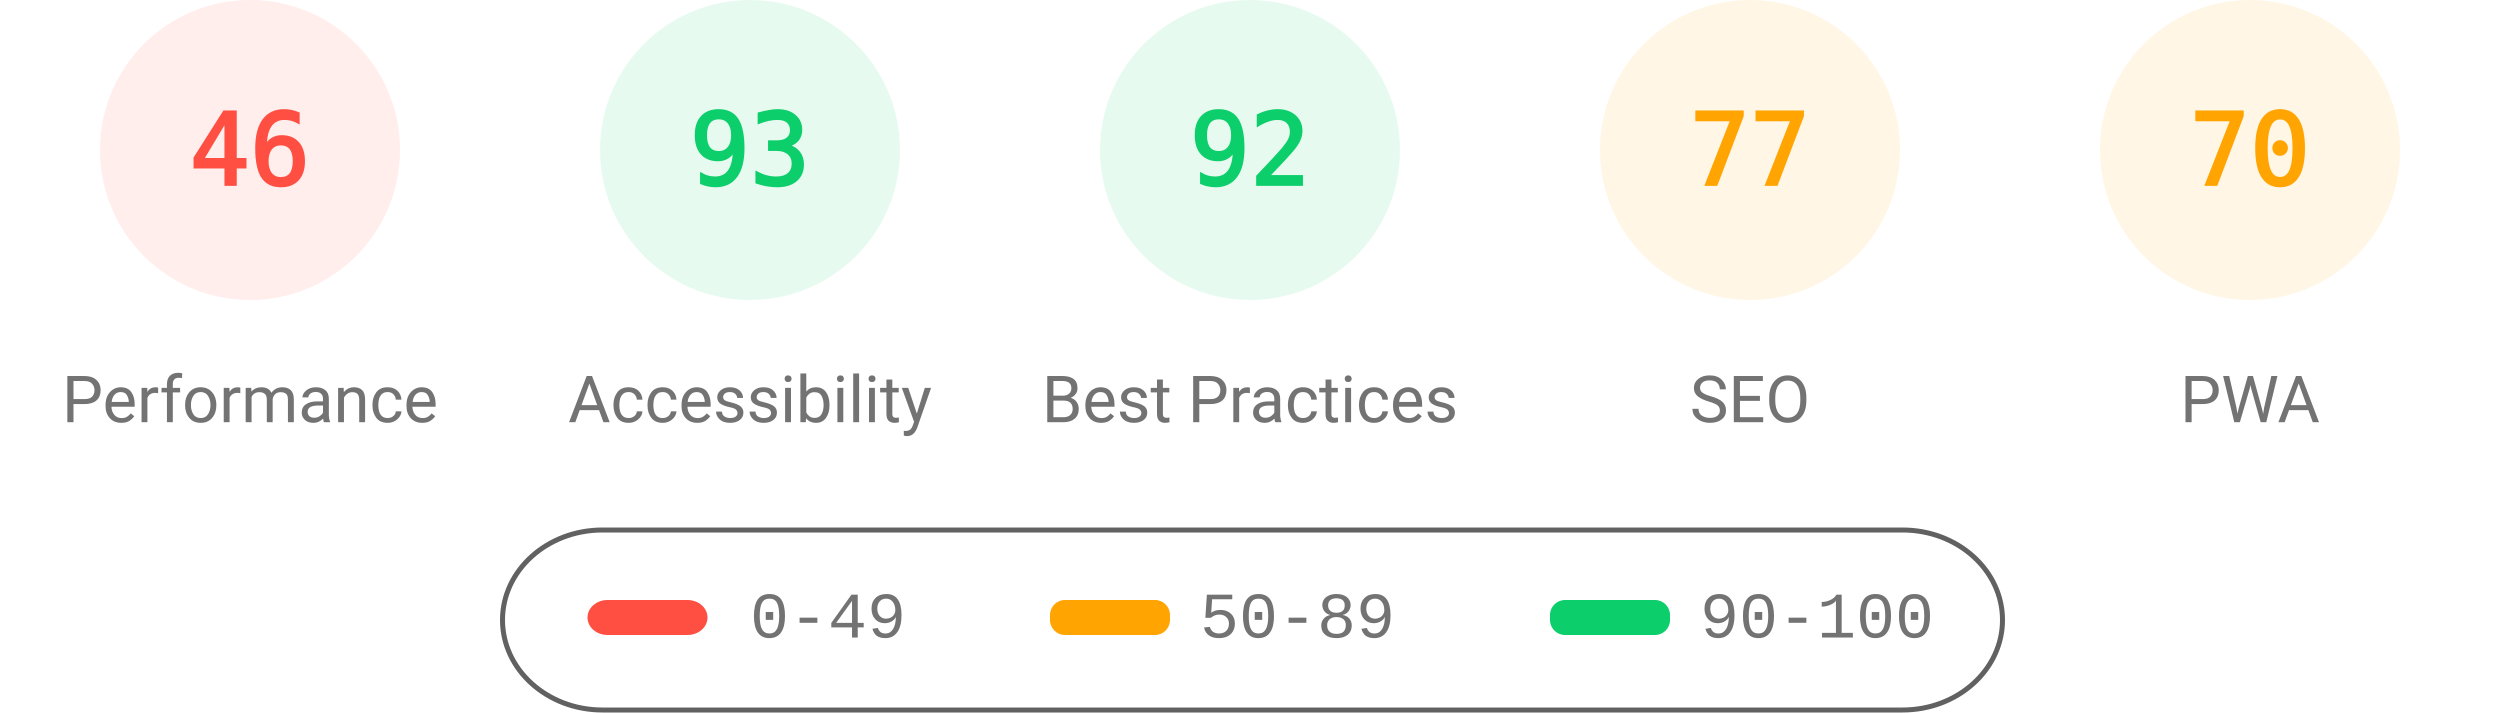
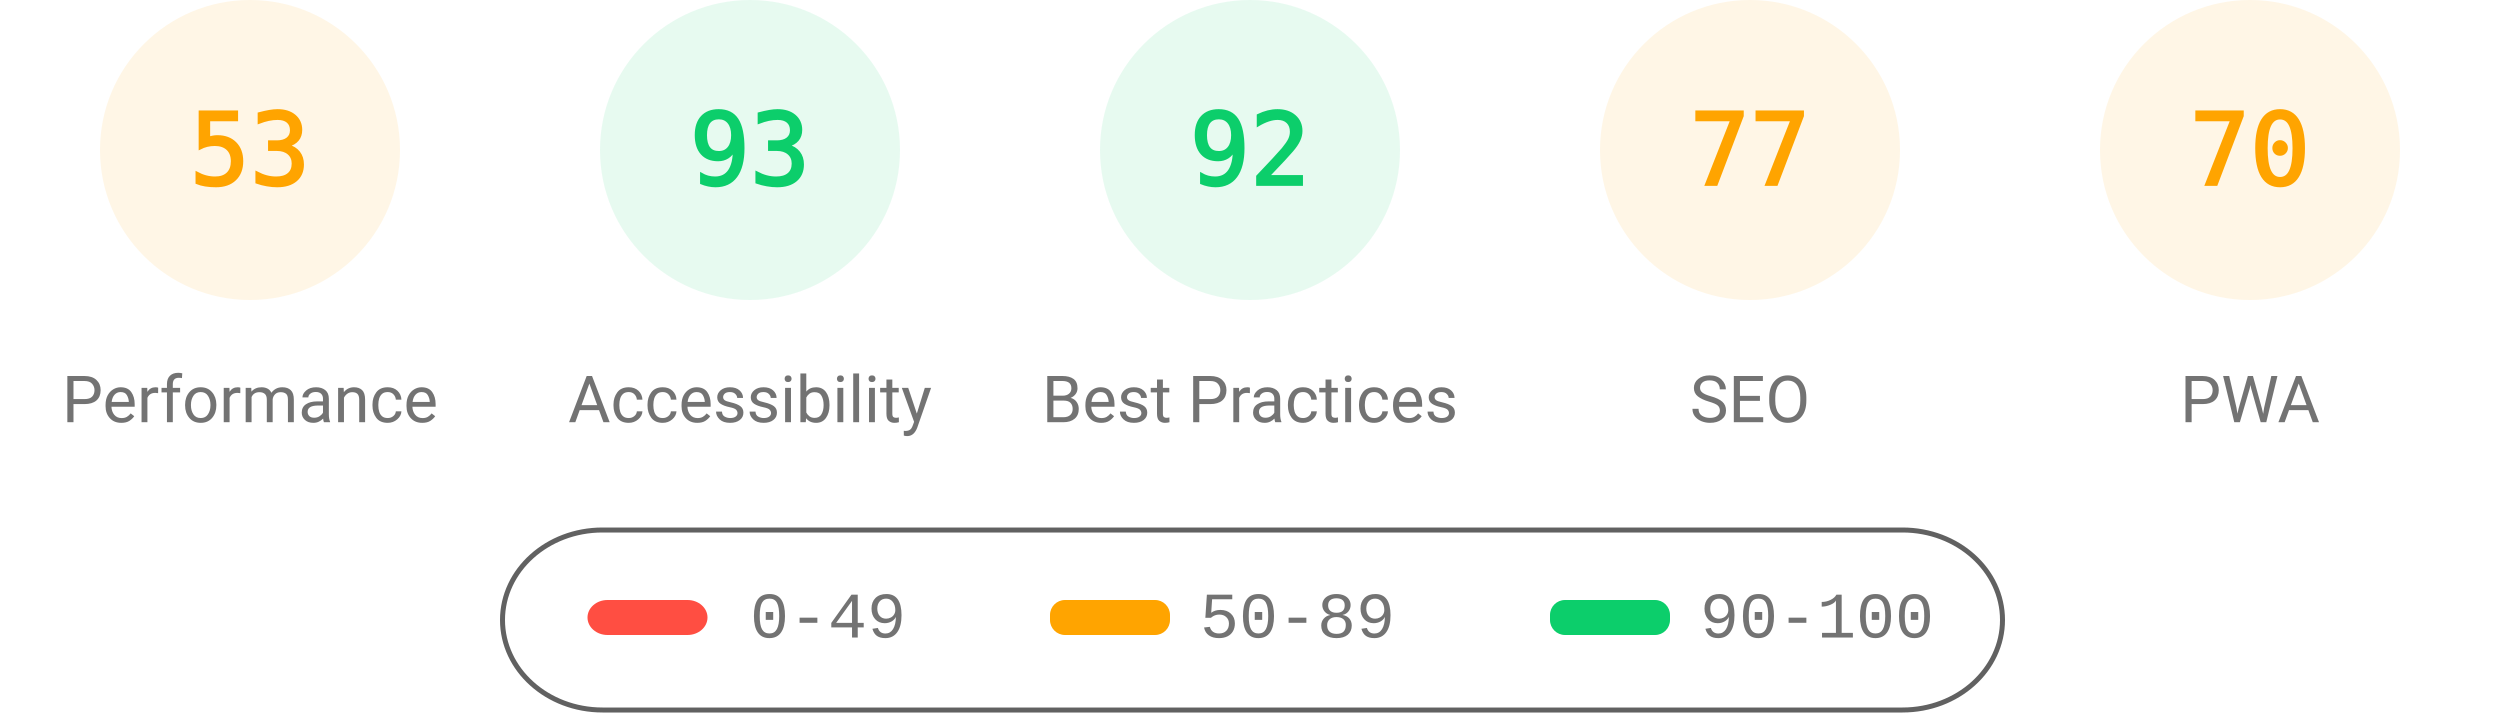
<svg xmlns="http://www.w3.org/2000/svg" fill="none" width="1000" height="285">
  <style>.gauge-base{opacity:.1}.gauge-arc{fill:none;animation-delay:250ms;stroke-linecap:round;transform:rotate(-90deg);transform-origin:100px 60px;animation:load-gauge 1s ease forwards}.guage-text{font-size:40px;font-family:monospace;text-align:center}.guage-red{color:#ff4e42;fill:#ff4e42;stroke:#ff4e42}.guage-orange{color:#ffa400;fill:#ffa400;stroke:#ffa400}.guage-green{color:#0cce6b;fill:#0cce6b;stroke:#0cce6b}.guage-undefined{color:#5c5c5c;fill:#5c5c5c;stroke:#5c5c5c}.guage-title{color:#737373;fill:#737373;stroke:none;font-size:26px;line-height:26px;font-family:Roboto,Halvetica,Arial,sans-serif}@keyframes load-gauge{from{stroke-dasharray:0 352.858}}</style>
-   <svg class="guage-div guage-perf guage-red" viewBox="0 0 200 200" width="200" height="200">
+   <svg class="guage-div guage-perf guage-orange" viewBox="0 0 200 200" width="200" height="200">
    <circle class="gauge-base" r="56" cx="100" cy="60" stroke-width="8" />
-     <circle class="gauge-arc guage-arc-1" r="56" cx="100" cy="60" stroke-width="8" style="stroke-dasharray:161.855,351.858" />
-     <text class="guage-text" x="100" y="60" alignment-baseline="central" dominant-baseline="central" text-anchor="middle">46</text>
+     <circle class="gauge-arc guage-arc-1" r="56" cx="100" cy="60" stroke-width="8" style="stroke-dasharray:186.485,351.858" />
+     <text class="guage-text" x="100" y="60" alignment-baseline="central" dominant-baseline="central" text-anchor="middle">53</text>
    <text class="guage-title" x="100" y="160" alignment-baseline="central" dominant-baseline="central" text-anchor="middle">Performance</text>
  </svg>
  <svg class="guage-div guage-acc guage-green" viewBox="0 0 200 200" width="200" height="200" x="200">
    <circle class="gauge-base" r="56" cx="100" cy="60" stroke-width="8" />
    <circle class="gauge-arc guage-arc-2" r="56" cx="100" cy="60" stroke-width="8" style="stroke-dasharray:327.228,351.858" />
    <text class="guage-text" x="100" y="60" alignment-baseline="central" dominant-baseline="central" text-anchor="middle">93</text>
    <text class="guage-title" x="100" y="160" alignment-baseline="central" dominant-baseline="central" text-anchor="middle">Accessibility</text>
  </svg>
  <svg class="guage-div guage-best guage-green" viewBox="0 0 200 200" width="200" height="200" x="400">
    <circle class="gauge-base" r="56" cx="100" cy="60" stroke-width="8" />
    <circle class="gauge-arc guage-arc-3" r="56" cx="100" cy="60" stroke-width="8" style="stroke-dasharray:323.709,351.858" />
    <text class="guage-text" x="100" y="60" alignment-baseline="central" dominant-baseline="central" text-anchor="middle">92</text>
    <text class="guage-title" x="100" y="160" alignment-baseline="central" dominant-baseline="central" text-anchor="middle">Best Practices</text>
  </svg>
  <svg class="guage-div guage-seo guage-orange" viewBox="0 0 200 200" width="200" height="200" x="600">
    <circle class="gauge-base" r="56" cx="100" cy="60" stroke-width="8" />
    <circle class="gauge-arc guage-arc-4" r="56" cx="100" cy="60" stroke-width="8" style="stroke-dasharray:270.931,351.858" />
    <text class="guage-text" x="100" y="60" alignment-baseline="central" dominant-baseline="central" text-anchor="middle">77</text>
    <text class="guage-title" x="100" y="160" alignment-baseline="central" dominant-baseline="central" text-anchor="middle">SEO</text>
  </svg>
  <svg class="guage-div guage-pwa guage-orange" viewBox="0 0 200 200" width="200" height="200" x="800">
    <circle class="gauge-base" r="56" cx="100" cy="60" stroke-width="8" />
    <circle class="gauge-arc guage-arc-4" r="56" cx="100" cy="60" stroke-width="8" style="stroke-dasharray:246.301,351.858" />
    <text class="guage-text" x="100" y="60" alignment-baseline="central" dominant-baseline="central" text-anchor="middle">70</text>
    <text class="guage-title" x="100" y="160" alignment-baseline="central" dominant-baseline="central" text-anchor="middle">PWA</text>
  </svg>
  <svg width="604" height="76" x="200" y="210">
    <path fill="none" id="canvas_background" d="M-1-1h604v80H-1z" />
    <rect fill-opacity="0" stroke="#616161" stroke-width="2" rx="40" id="svg_2" height="72" width="600" y="2" x="1" fill="#000" />
    <rect stroke="#000" rx="8" id="svg_3" height="14" width="48" y="30" x="35" stroke-opacity="null" stroke-width="0" fill="#ff4e42" />
    <rect stroke="#000" rx="6" id="svg_4" height="14" width="48" y="30" x="220" stroke-opacity="null" stroke-width="0" fill="#ffa400" />
    <rect stroke="#000" rx="6" id="svg_5" height="14" width="48" y="30" x="420" stroke-opacity="null" stroke-width="0" fill="#0cce6b" />
    <text xml:space="preserve" text-anchor="start" font-family="'Courier New', Courier, monospace" font-size="26" id="svg_6" y="45" x="100" stroke-opacity="null" stroke-width="0" stroke="#000" fill="#737373">0-49</text>
    <text xml:space="preserve" text-anchor="start" font-family="'Courier New', Courier, monospace" font-size="26" id="svg_7" y="45" x="280" stroke-opacity="null" stroke-width="0" stroke="#000" fill="#737373">50-89</text>
    <text xml:space="preserve" text-anchor="start" font-family="'Courier New', Courier, monospace" font-size="26" id="svg_8" y="45" x="480" stroke-opacity="null" stroke-width="0" stroke="#000" fill="#737373">90-100</text>
  </svg>
</svg>
